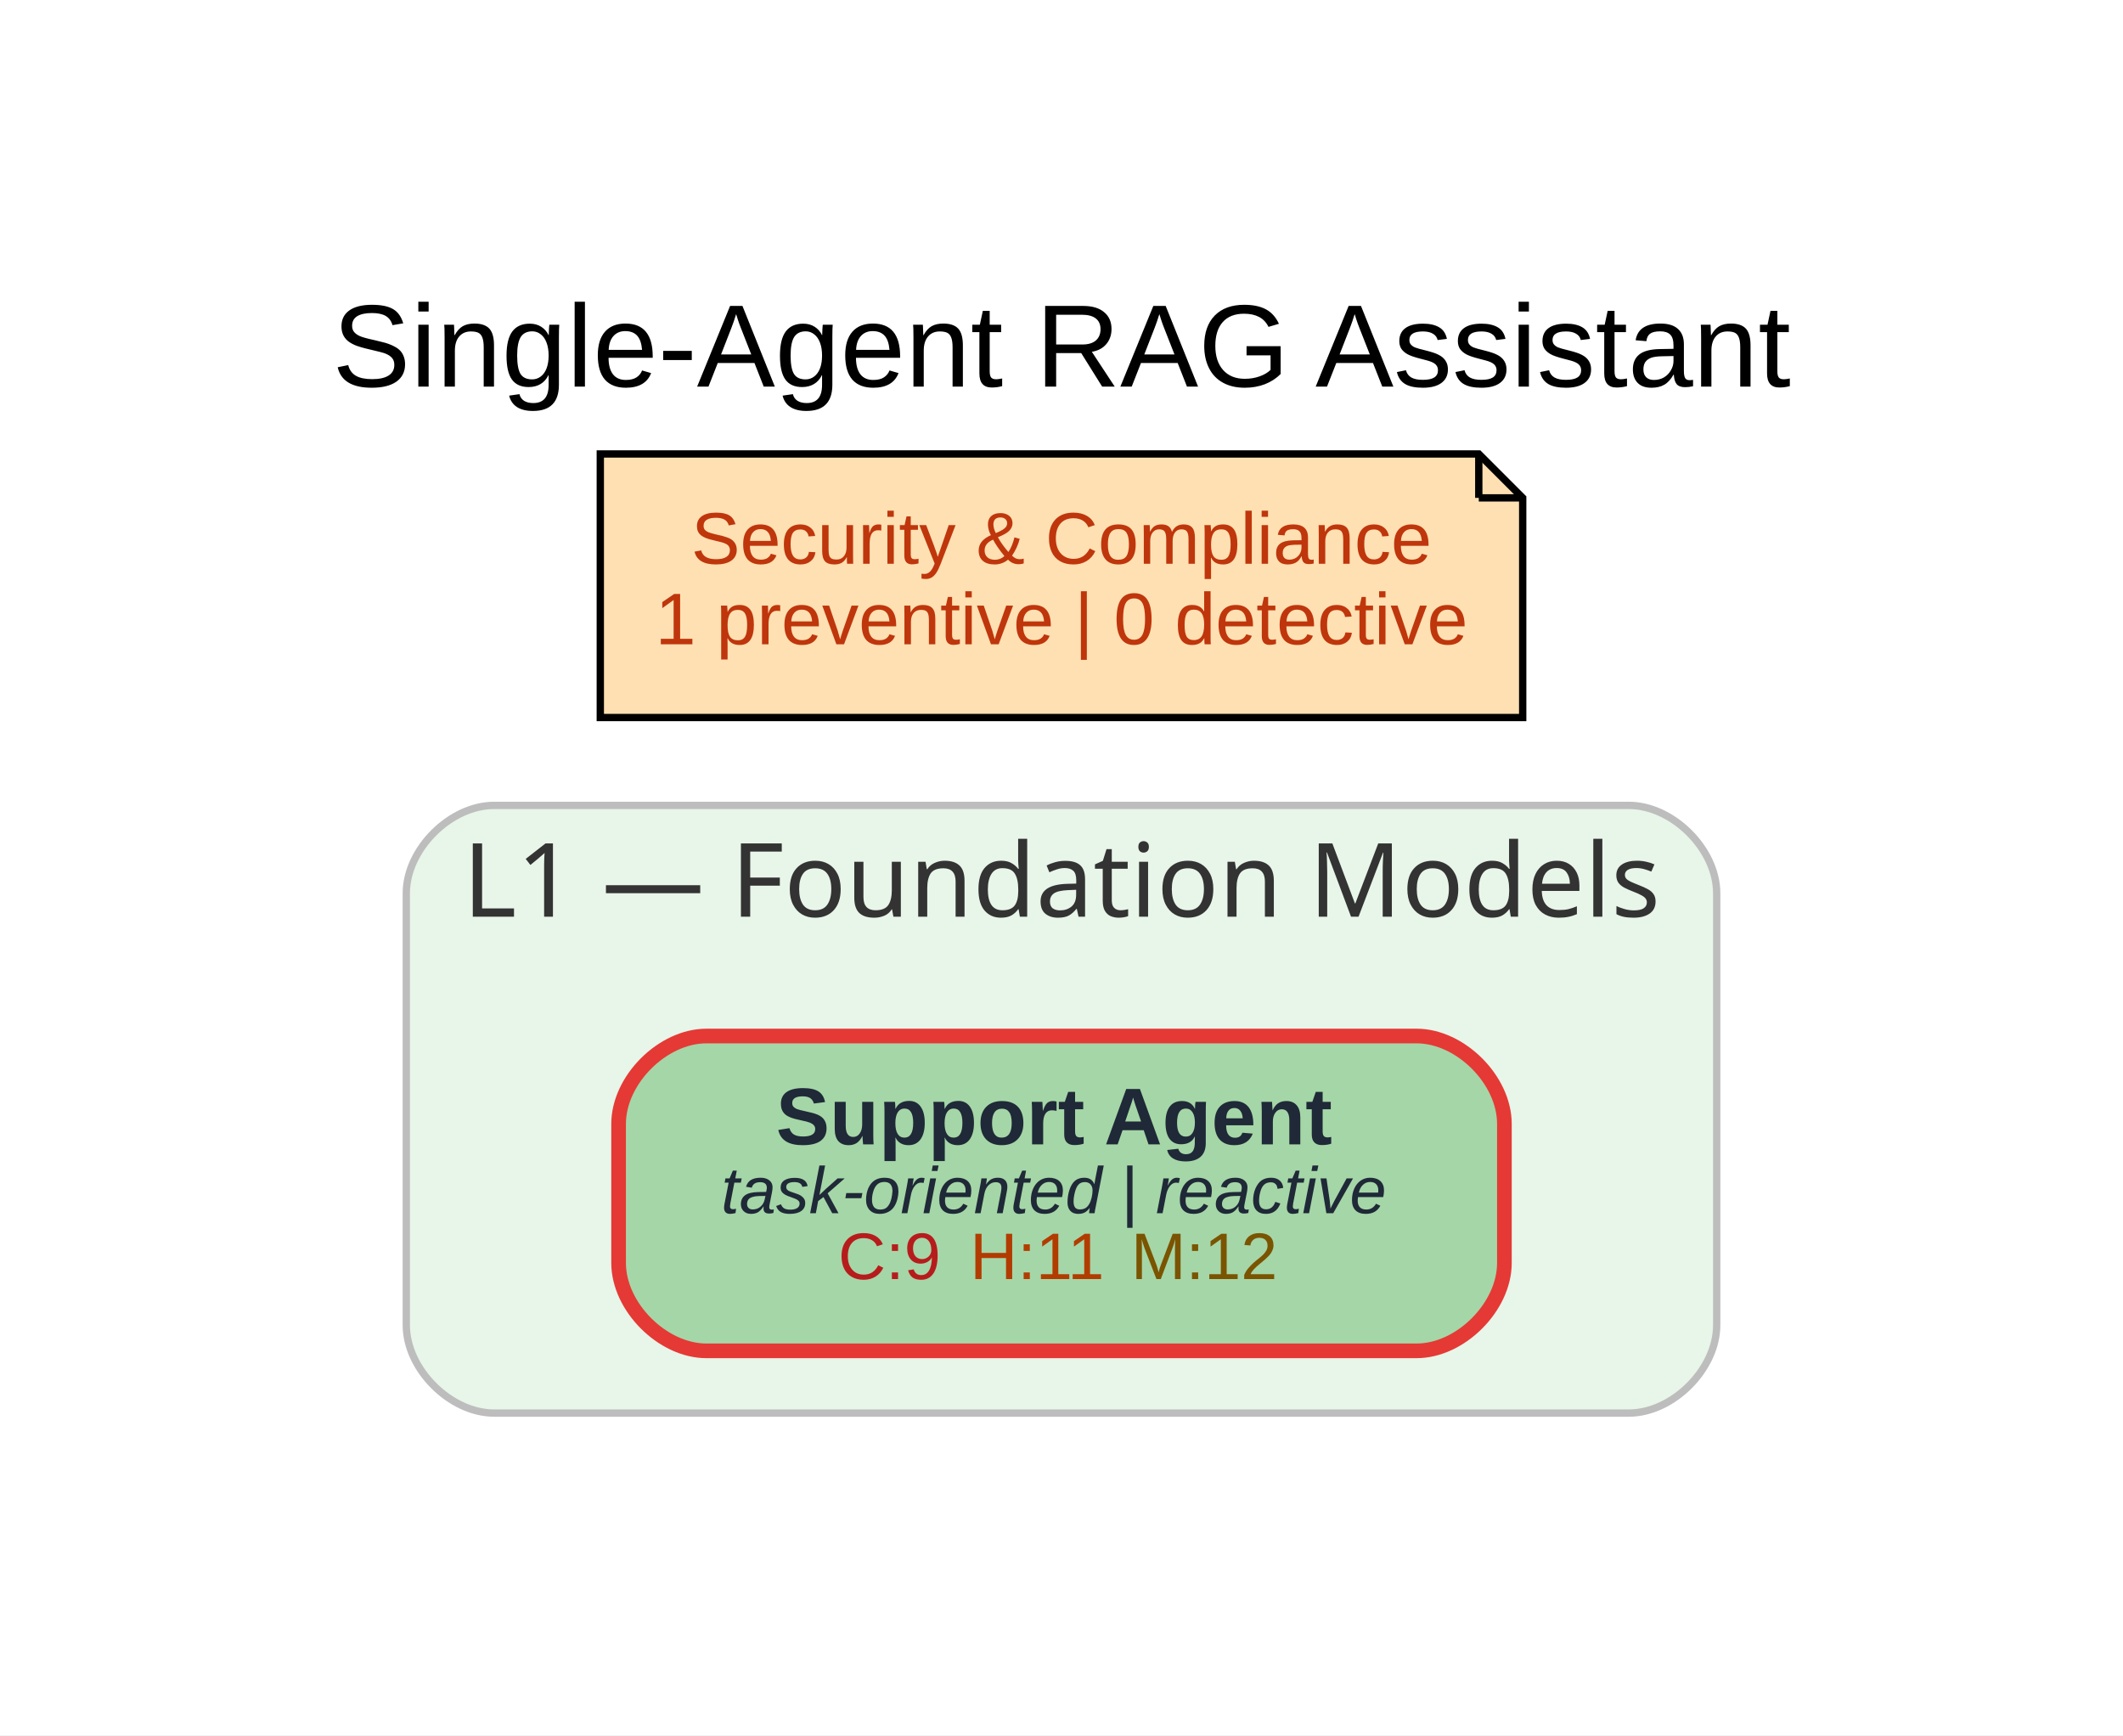
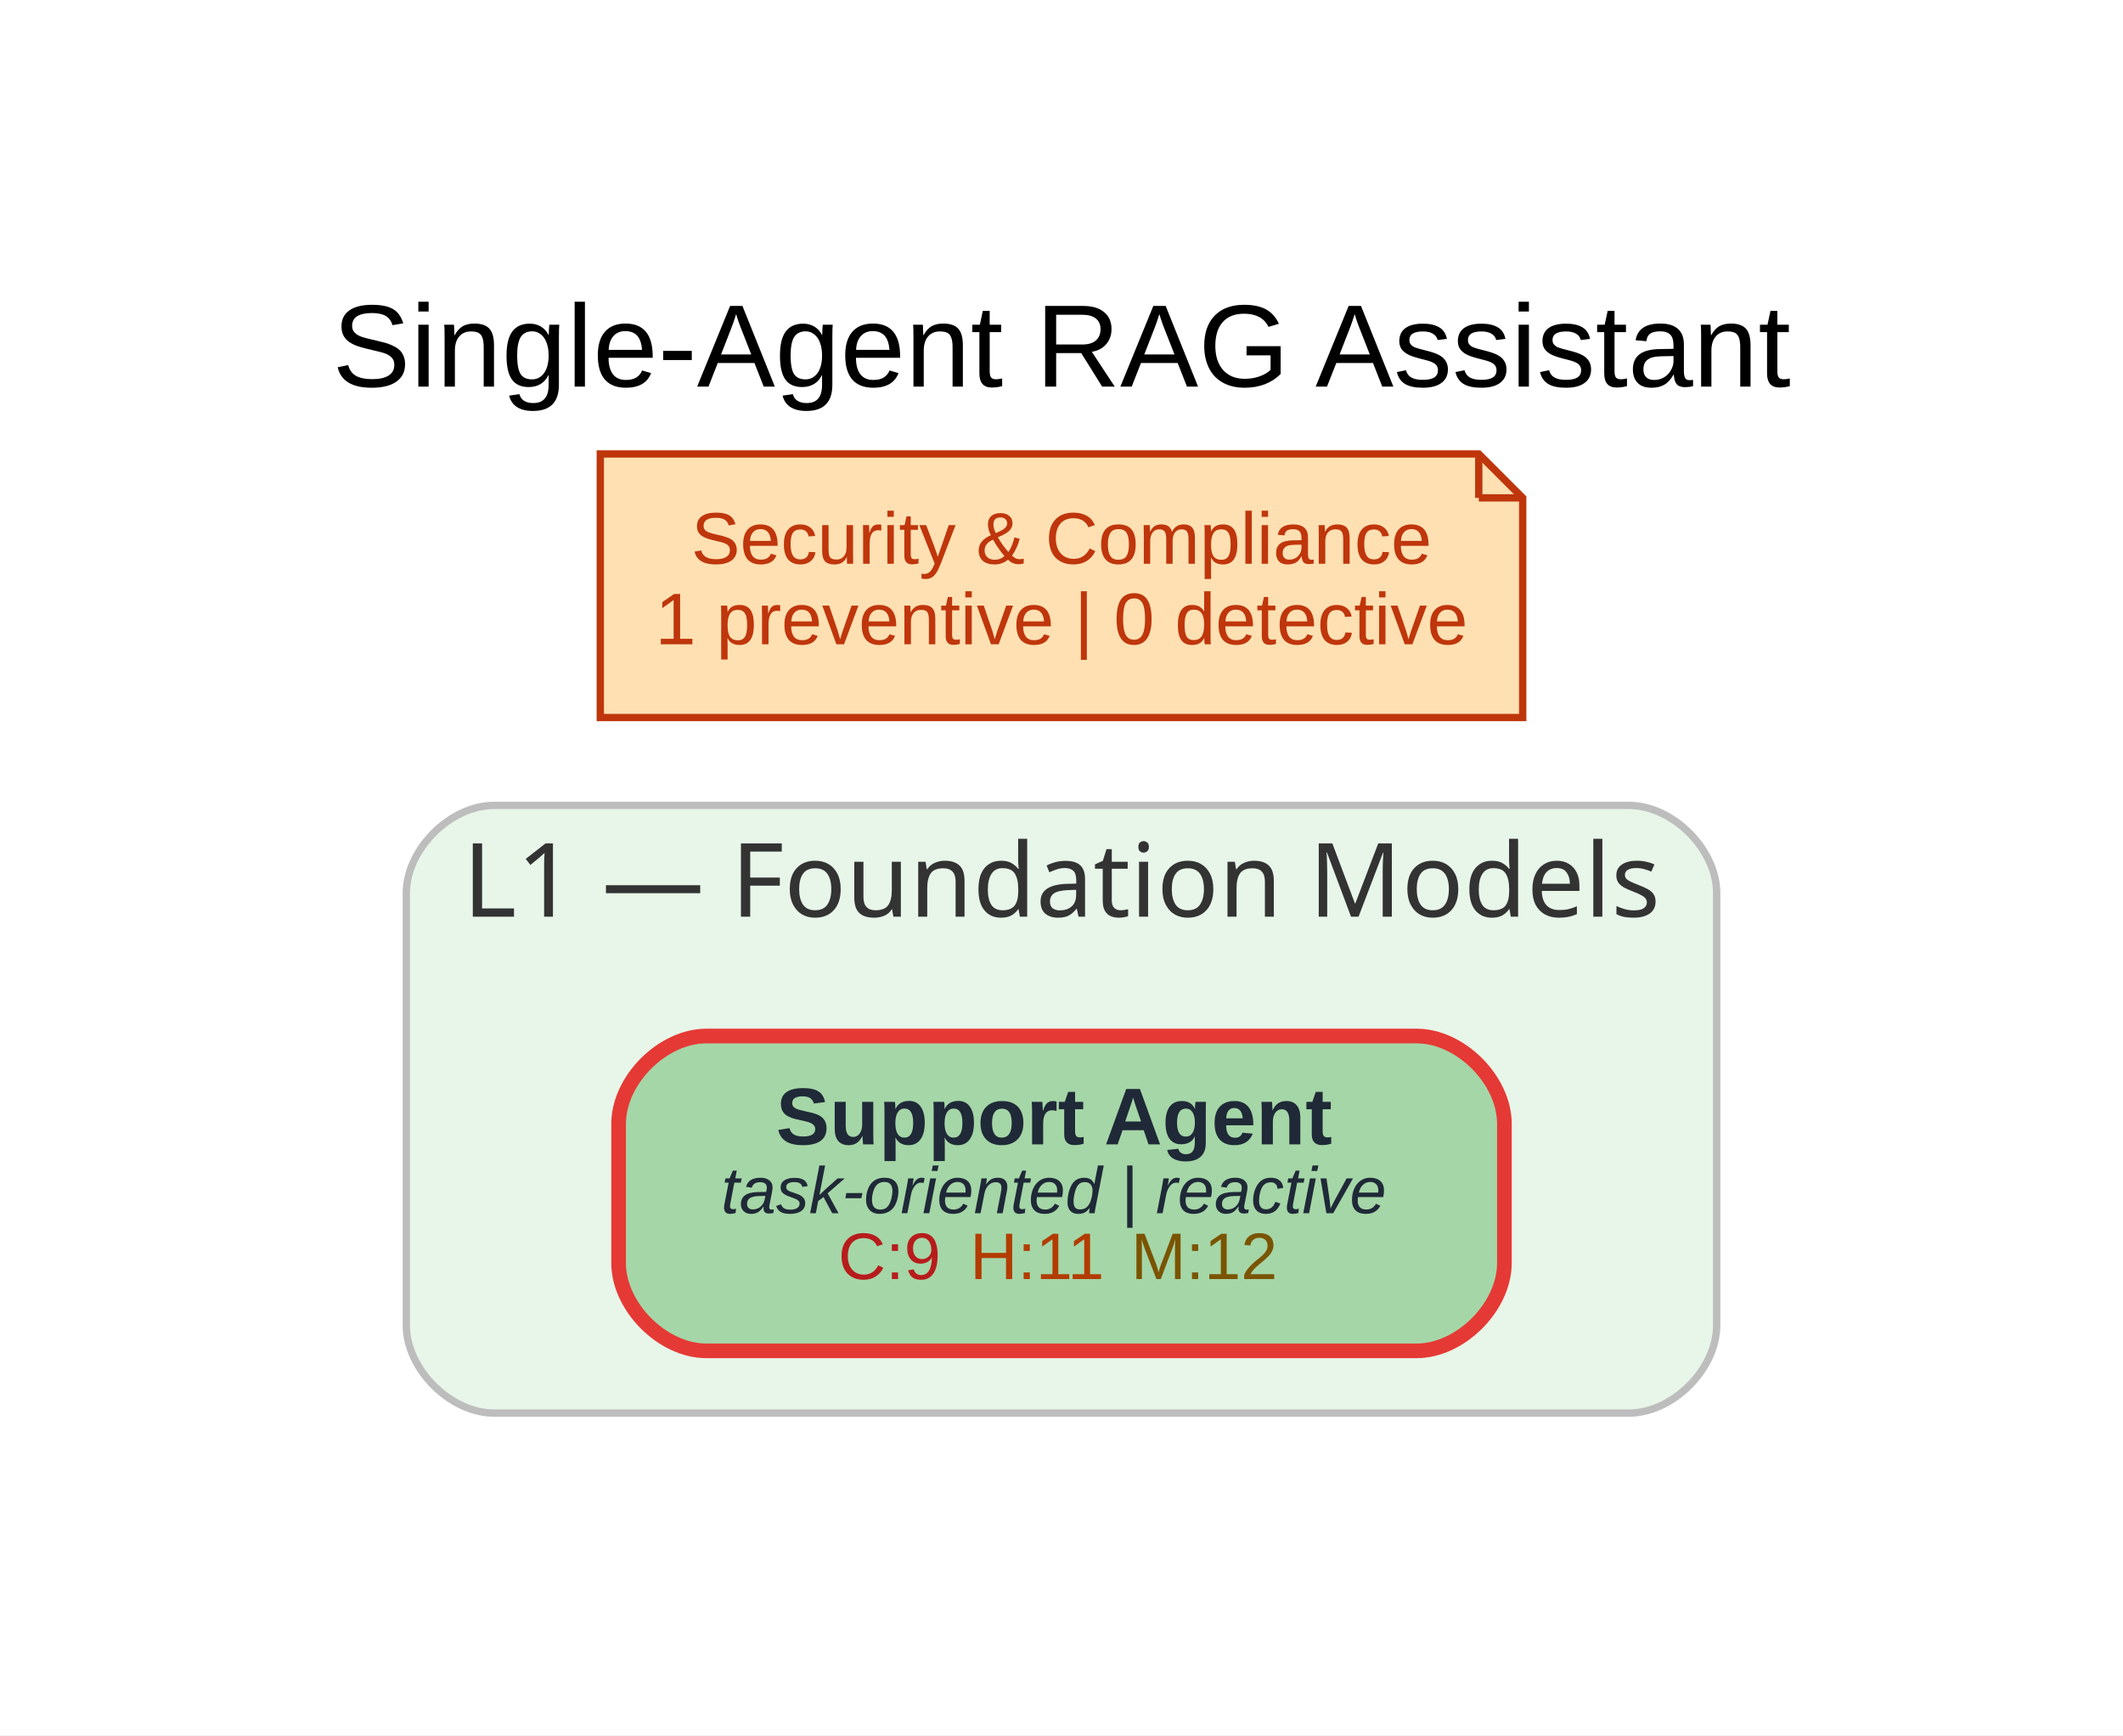
<svg xmlns="http://www.w3.org/2000/svg" width="290pt" height="237pt" viewBox="0.00 0.00 290.00 237.00">
  <g id="graph0" class="graph" transform="scale(1 1) rotate(0) translate(36 201)">
    <polygon fill="white" stroke="transparent" points="-36,36 -36,-201 254,-201 254,36 -36,36" />
    <text text-anchor="middle" x="109" y="-148.2" font-family="Arial" font-size="16.00">Single-Agent RAG Assistant</text>
    <g id="clust1" class="cluster">
      <path fill="#e8f5e9" stroke="#bdbdbd" d="M31.5,-8C31.5,-8 186.5,-8 186.5,-8 192.5,-8 198.5,-14 198.5,-20 198.5,-20 198.5,-79 198.5,-79 198.5,-85 192.5,-91 186.5,-91 186.5,-91 31.5,-91 31.5,-91 25.5,-91 19.5,-85 19.5,-79 19.5,-79 19.5,-20 19.5,-20 19.5,-14 25.5,-8 31.5,-8" />
      <text text-anchor="middle" x="109" y="-75.8" font-family="Arial Bold" font-size="14.00" fill="#333333">L1 — Foundation Models</text>
    </g>
    <g id="node1" class="node">
      <path fill="#a5d6a7" stroke="#e53935" stroke-width="2" d="M157.5,-59.5C157.5,-59.5 60.5,-59.5 60.5,-59.5 54.5,-59.5 48.5,-53.5 48.5,-47.5 48.5,-47.5 48.5,-28.5 48.5,-28.5 48.5,-22.5 54.5,-16.5 60.5,-16.5 60.5,-16.5 157.5,-16.5 157.5,-16.5 163.5,-16.5 169.5,-22.5 169.5,-28.5 169.5,-28.5 169.5,-47.5 169.5,-47.5 169.5,-53.5 163.5,-59.5 157.5,-59.5" />
      <text text-anchor="start" x="70" y="-44.7" font-family="Arial" font-weight="bold" font-size="11.00" fill="#1f2937">Support Agent</text>
      <text text-anchor="start" x="62.5" y="-35.3" font-family="Arial" font-style="italic" font-size="9.00" fill="#1f2937">task-oriented | reactive</text>
      <text text-anchor="start" x="78.5" y="-26.3" font-family="Arial" font-size="9.00" fill="#b71c1c">C:9</text>
      <text text-anchor="start" x="93.5" y="-26.3" font-family="Arial" font-size="9.00" fill="#1f2937"> </text>
      <text text-anchor="start" x="96.5" y="-26.3" font-family="Arial" font-size="9.00" fill="#b23c00">H:11</text>
      <text text-anchor="start" x="115.5" y="-26.3" font-family="Arial" font-size="9.00" fill="#1f2937"> </text>
      <text text-anchor="start" x="118.5" y="-26.3" font-family="Arial" font-size="9.00" fill="#7a5400">M:12</text>
    </g>
    <g id="node2" class="node">
-       <polygon fill="#ffe0b2" stroke="black" points="166,-139 46,-139 46,-103 172,-103 172,-133 166,-139" />
-       <polyline fill="none" stroke="black" points="166,-139 166,-133 " />
-       <polyline fill="none" stroke="black" points="172,-133 166,-133 " />
+       <polygon fill="#ffe0b2" stroke="#bf360c" points="166,-139 46,-139 46,-103 172,-103 172,-133 166,-139" />
+       <polyline fill="none" stroke="#bf360c" points="166,-139 166,-133 " />
+       <polyline fill="none" stroke="#bf360c" points="172,-133 166,-133 " />
      <text text-anchor="middle" x="109" y="-124" font-family="Arial" font-size="10.00" fill="#bf360c">Security &amp; Compliance</text>
      <text text-anchor="middle" x="109" y="-113" font-family="Arial" font-size="10.00" fill="#bf360c">1 preventive | 0 detective</text>
    </g>
  </g>
</svg>
